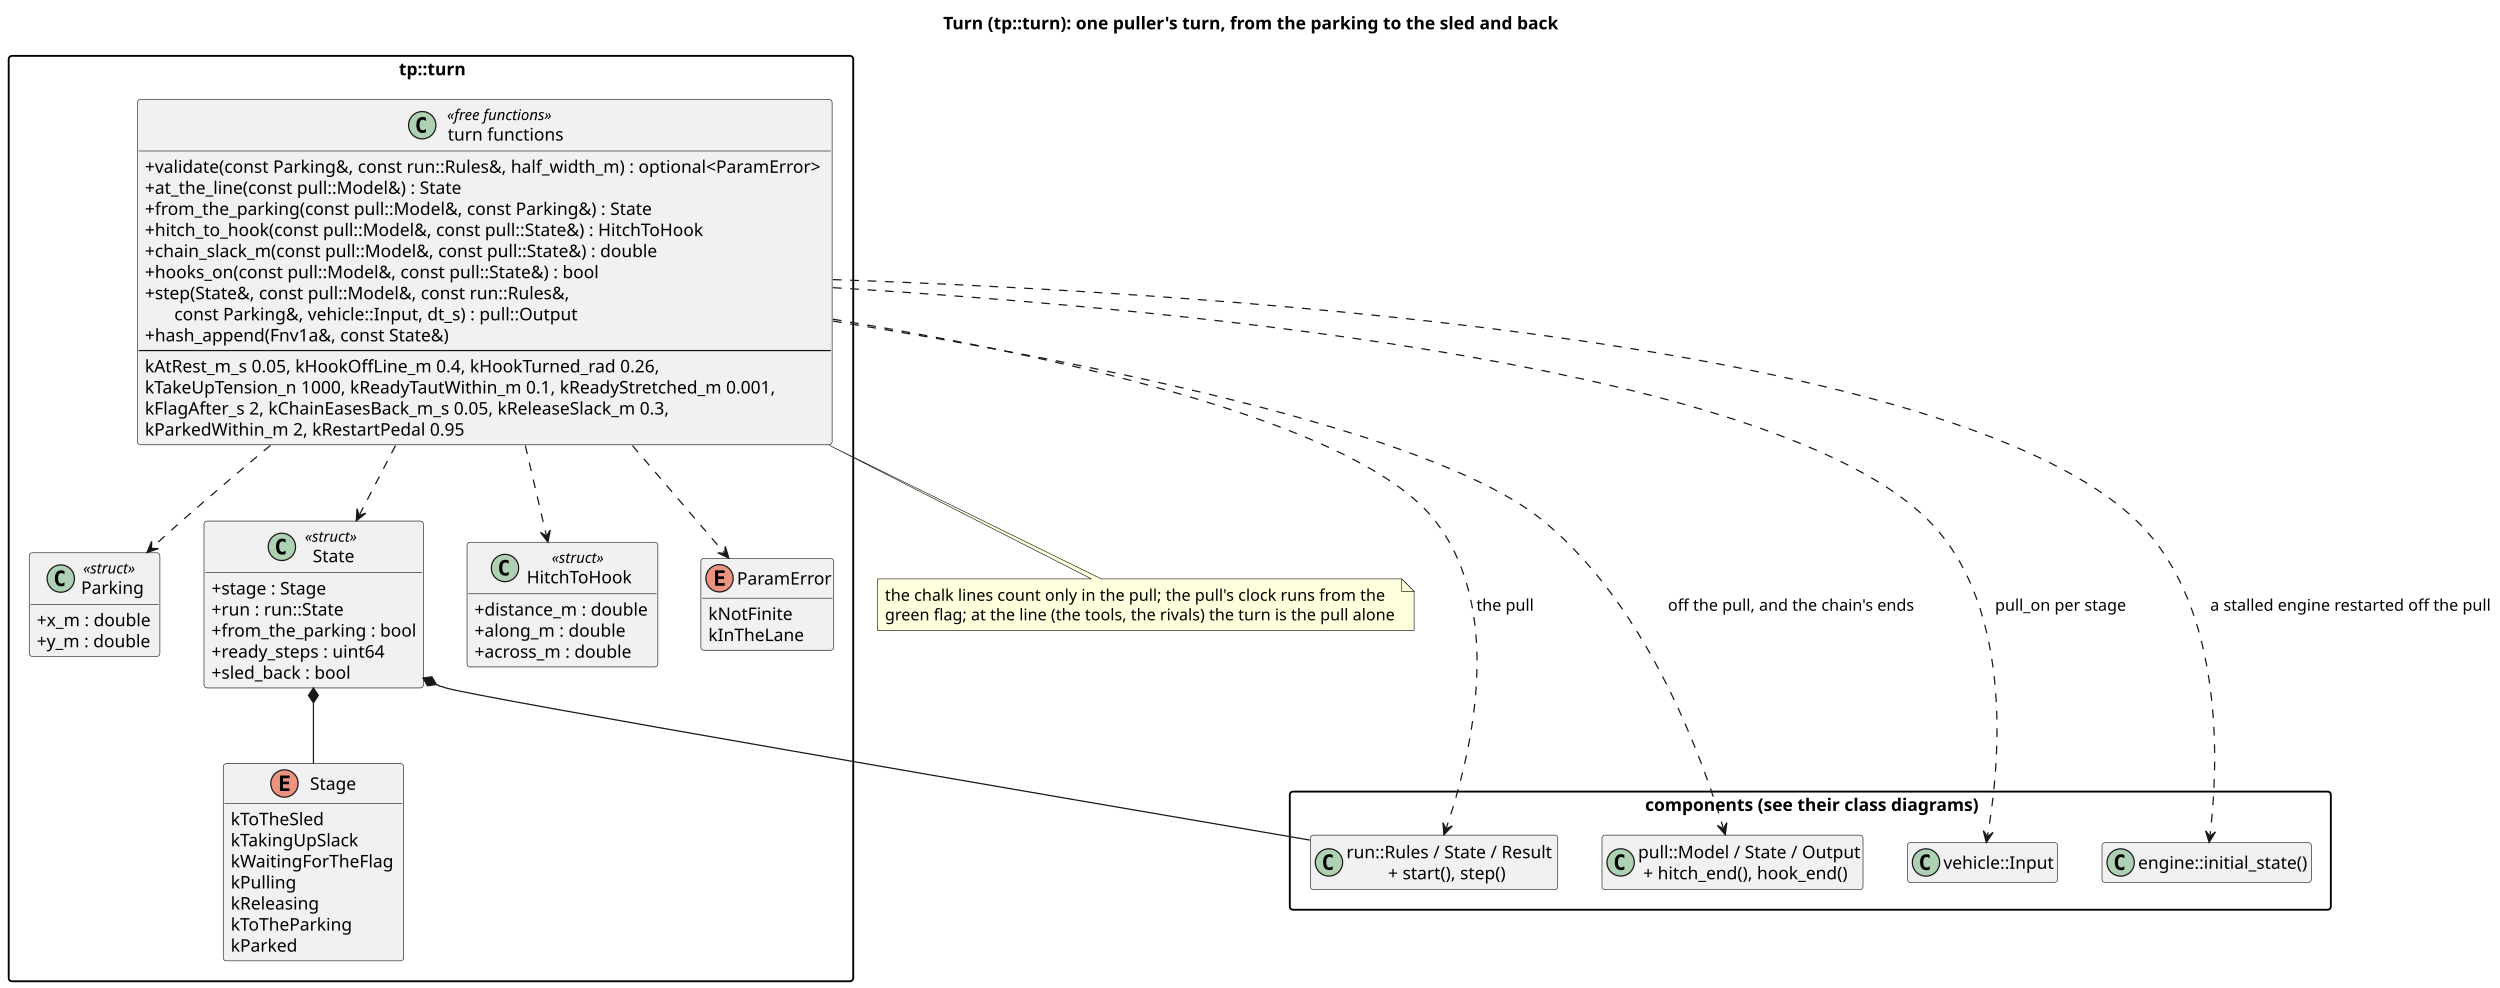
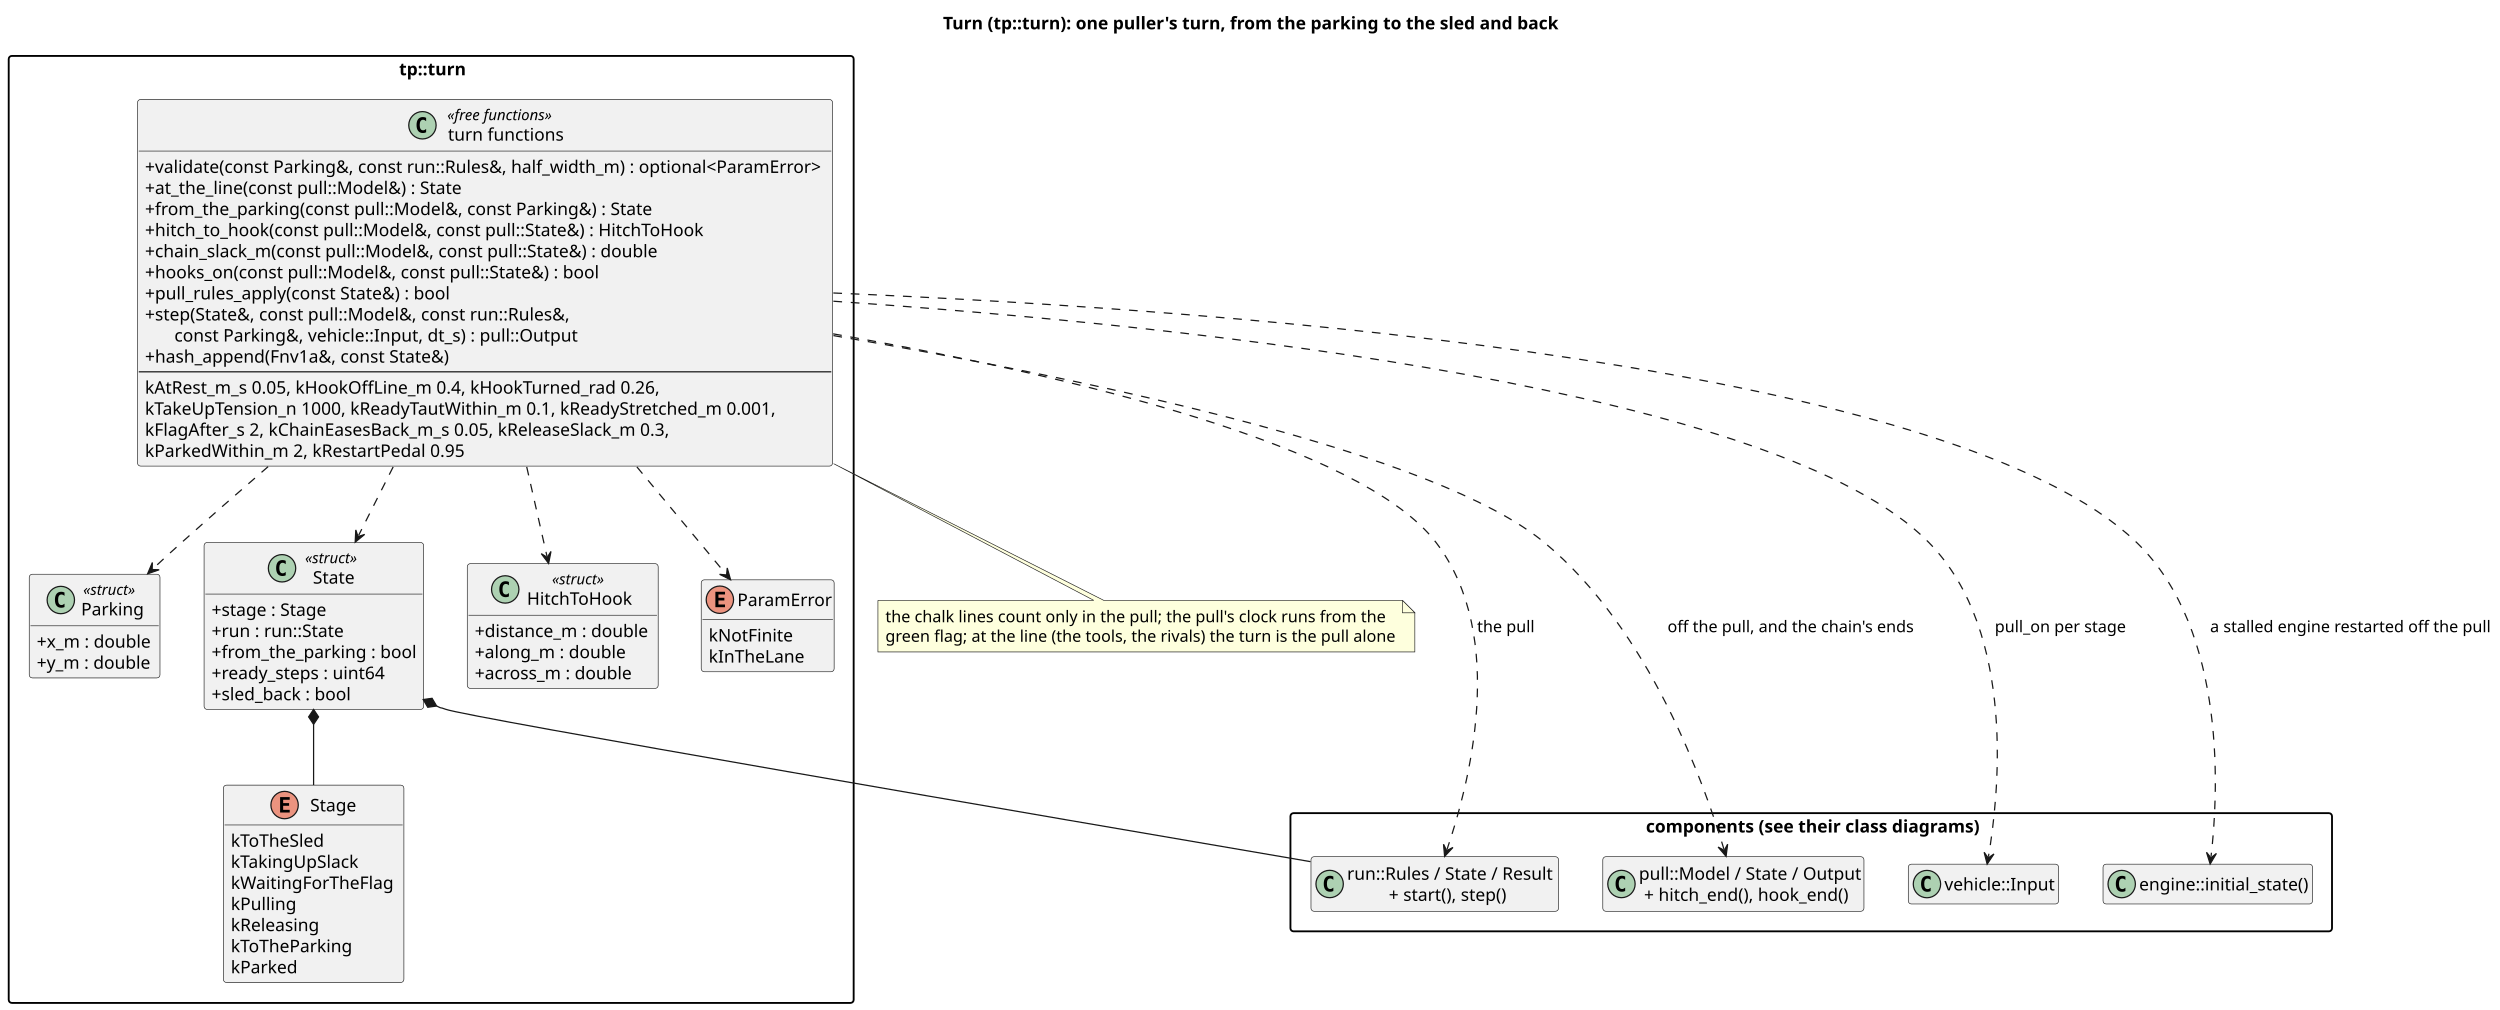
- <svg xmlns="http://www.w3.org/2000/svg" contentStyleType="text/css" height="794px" preserveAspectRatio="none" style="width:2010px;height:794px;background:#FFFFFF;" version="1.1" viewBox="0 0 2010 794" width="2010px" zoomAndPan="magnify">
+ <svg xmlns="http://www.w3.org/2000/svg" contentStyleType="text/css" height="811px" preserveAspectRatio="none" style="width:2009px;height:811px;background:#FFFFFF;" version="1.1" viewBox="0 0 2009 811" width="2009px" zoomAndPan="magnify">
  <defs />
  <g>
-     <text fill="#000000" font-family="sans-serif" font-size="14" font-weight="bold" lengthAdjust="spacing" textLength="480.013" x="758.285" y="23.562">Turn (tp::turn): one puller's turn, from the parking to the sled and back</text>
+     <text fill="#000000" font-family="sans-serif" font-size="14" font-weight="bold" lengthAdjust="spacing" textLength="480.013" x="757.785" y="23.562">Turn (tp::turn): one puller's turn, from the parking to the sled and back</text>
    <g id="cluster_components (see their class diagrams)">
-       <rect fill="none" height="95" rx="2.5" ry="2.5" style="stroke:#000000;stroke-width:1.5;" width="837" x="1037" y="636.439" />
-       <text fill="#000000" font-family="sans-serif" font-size="14" font-weight="bold" lengthAdjust="spacing" textLength="265.644" x="1322.678" y="652.002">components (see their class diagrams)</text>
+       <rect fill="none" height="95" rx="2.5" ry="2.5" style="stroke:#000000;stroke-width:1.5;" width="837" x="1037" y="653.439" />
+       <text fill="#000000" font-family="sans-serif" font-size="14" font-weight="bold" lengthAdjust="spacing" textLength="265.644" x="1322.678" y="669.002">components (see their class diagrams)</text>
    </g>
    <g id="cluster_tp::turn">
-       <rect fill="none" height="744" rx="2.5" ry="2.5" style="stroke:#000000;stroke-width:1.5;" width="679" x="7" y="44.94" />
+       <rect fill="none" height="761" rx="2.5" ry="2.5" style="stroke:#000000;stroke-width:1.5;" width="679" x="7" y="44.94" />
      <text fill="#000000" font-family="sans-serif" font-size="14" font-weight="bold" lengthAdjust="spacing" textLength="51.563" x="320.718" y="60.502">tp::turn</text>
    </g>
    <g id="elem_Run">
-       <rect codeLine="7" fill="#F1F1F1" height="43.879" id="Run" rx="2.5" ry="2.5" style="stroke:#181818;stroke-width:0.5;" width="198.934" x="1053.5" y="671.439" />
-       <ellipse cx="1068.5" cy="693.379" fill="#ADD1B2" rx="11" ry="11" style="stroke:#181818;stroke-width:1.0;" />
-       <path d="M1071.469,699.019 Q1070.891,699.316 1070.25,699.457 Q1069.609,699.613 1068.906,699.613 Q1066.406,699.613 1065.078,697.973 Q1063.766,696.316 1063.766,693.191 Q1063.766,690.066 1065.078,688.41 Q1066.406,686.754 1068.906,686.754 Q1069.609,686.754 1070.25,686.91 Q1070.906,687.066 1071.469,687.363 L1071.469,690.082 Q1070.844,689.504 1070.25,689.238 Q1069.656,688.957 1069.031,688.957 Q1067.688,688.957 1067,690.035 Q1066.312,691.098 1066.312,693.191 Q1066.312,695.285 1067,696.363 Q1067.688,697.426 1069.031,697.426 Q1069.656,697.426 1070.25,697.16 Q1070.844,696.879 1071.469,696.301 L1071.469,699.019 Z " fill="#000000" />
-       <text fill="#000000" font-family="sans-serif" font-size="14" lengthAdjust="spacing" textLength="166.934" x="1082.5" y="690.002">run::Rules / State / Result</text>
-       <text fill="#000000" font-family="sans-serif" font-size="14" lengthAdjust="spacing" textLength="99.982" x="1115.976" y="706.941">+ start(), step()</text>
+       <rect codeLine="7" fill="#F1F1F1" height="43.879" id="Run" rx="2.5" ry="2.5" style="stroke:#181818;stroke-width:0.5;" width="198.934" x="1053.5" y="688.439" />
+       <ellipse cx="1068.5" cy="710.379" fill="#ADD1B2" rx="11" ry="11" style="stroke:#181818;stroke-width:1.0;" />
+       <path d="M1071.469,716.019 Q1070.891,716.316 1070.25,716.457 Q1069.609,716.613 1068.906,716.613 Q1066.406,716.613 1065.078,714.973 Q1063.766,713.316 1063.766,710.191 Q1063.766,707.066 1065.078,705.41 Q1066.406,703.754 1068.906,703.754 Q1069.609,703.754 1070.25,703.91 Q1070.906,704.066 1071.469,704.363 L1071.469,707.082 Q1070.844,706.504 1070.25,706.238 Q1069.656,705.957 1069.031,705.957 Q1067.688,705.957 1067,707.035 Q1066.312,708.098 1066.312,710.191 Q1066.312,712.285 1067,713.363 Q1067.688,714.426 1069.031,714.426 Q1069.656,714.426 1070.25,714.16 Q1070.844,713.879 1071.469,713.301 L1071.469,716.019 Z " fill="#000000" />
+       <text fill="#000000" font-family="sans-serif" font-size="14" lengthAdjust="spacing" textLength="166.934" x="1082.5" y="707.002">run::Rules / State / Result</text>
+       <text fill="#000000" font-family="sans-serif" font-size="14" lengthAdjust="spacing" textLength="99.982" x="1115.976" y="723.941">+ start(), step()</text>
    </g>
    <g id="elem_Pull">
-       <rect codeLine="8" fill="#F1F1F1" height="43.879" id="Pull" rx="2.5" ry="2.5" style="stroke:#181818;stroke-width:0.5;" width="209.864" x="1288" y="671.439" />
-       <ellipse cx="1303" cy="693.379" fill="#ADD1B2" rx="11" ry="11" style="stroke:#181818;stroke-width:1.0;" />
-       <path d="M1305.969,699.019 Q1305.391,699.316 1304.75,699.457 Q1304.109,699.613 1303.406,699.613 Q1300.906,699.613 1299.578,697.973 Q1298.266,696.316 1298.266,693.191 Q1298.266,690.066 1299.578,688.41 Q1300.906,686.754 1303.406,686.754 Q1304.109,686.754 1304.75,686.91 Q1305.406,687.066 1305.969,687.363 L1305.969,690.082 Q1305.344,689.504 1304.75,689.238 Q1304.156,688.957 1303.531,688.957 Q1302.188,688.957 1301.5,690.035 Q1300.812,691.098 1300.812,693.191 Q1300.812,695.285 1301.5,696.363 Q1302.188,697.426 1303.531,697.426 Q1304.156,697.426 1304.75,697.16 Q1305.344,696.879 1305.969,696.301 L1305.969,699.019 Z " fill="#000000" />
-       <text fill="#000000" font-family="sans-serif" font-size="14" lengthAdjust="spacing" textLength="177.864" x="1317" y="690.002">pull::Model / State / Output</text>
-       <text fill="#000000" font-family="sans-serif" font-size="14" lengthAdjust="spacing" textLength="169.654" x="1321.105" y="706.941">+ hitch_end(), hook_end()</text>
+       <rect codeLine="8" fill="#F1F1F1" height="43.879" id="Pull" rx="2.5" ry="2.5" style="stroke:#181818;stroke-width:0.5;" width="209.864" x="1288" y="688.439" />
+       <ellipse cx="1303" cy="710.379" fill="#ADD1B2" rx="11" ry="11" style="stroke:#181818;stroke-width:1.0;" />
+       <path d="M1305.969,716.019 Q1305.391,716.316 1304.75,716.457 Q1304.109,716.613 1303.406,716.613 Q1300.906,716.613 1299.578,714.973 Q1298.266,713.316 1298.266,710.191 Q1298.266,707.066 1299.578,705.41 Q1300.906,703.754 1303.406,703.754 Q1304.109,703.754 1304.75,703.91 Q1305.406,704.066 1305.969,704.363 L1305.969,707.082 Q1305.344,706.504 1304.75,706.238 Q1304.156,705.957 1303.531,705.957 Q1302.188,705.957 1301.5,707.035 Q1300.812,708.098 1300.812,710.191 Q1300.812,712.285 1301.5,713.363 Q1302.188,714.426 1303.531,714.426 Q1304.156,714.426 1304.75,714.16 Q1305.344,713.879 1305.969,713.301 L1305.969,716.019 Z " fill="#000000" />
+       <text fill="#000000" font-family="sans-serif" font-size="14" lengthAdjust="spacing" textLength="177.864" x="1317" y="707.002">pull::Model / State / Output</text>
+       <text fill="#000000" font-family="sans-serif" font-size="14" lengthAdjust="spacing" textLength="169.654" x="1321.105" y="723.941">+ hitch_end(), hook_end()</text>
    </g>
    <g id="elem_Input">
-       <rect codeLine="9" fill="#F1F1F1" height="32" id="Input" rx="2.5" ry="2.5" style="stroke:#181818;stroke-width:0.5;" width="120.778" x="1533.5" y="677.439" />
-       <ellipse cx="1548.5" cy="693.439" fill="#ADD1B2" rx="11" ry="11" style="stroke:#181818;stroke-width:1.0;" />
-       <path d="M1551.469,699.08 Q1550.891,699.377 1550.25,699.518 Q1549.609,699.674 1548.906,699.674 Q1546.406,699.674 1545.078,698.033 Q1543.766,696.377 1543.766,693.252 Q1543.766,690.127 1545.078,688.471 Q1546.406,686.814 1548.906,686.814 Q1549.609,686.814 1550.25,686.971 Q1550.906,687.127 1551.469,687.424 L1551.469,690.143 Q1550.844,689.564 1550.25,689.299 Q1549.656,689.018 1549.031,689.018 Q1547.688,689.018 1547,690.096 Q1546.312,691.158 1546.312,693.252 Q1546.312,695.346 1547,696.424 Q1547.688,697.486 1549.031,697.486 Q1549.656,697.486 1550.25,697.221 Q1550.844,696.939 1551.469,696.361 L1551.469,699.08 Z " fill="#000000" />
-       <text fill="#000000" font-family="sans-serif" font-size="14" lengthAdjust="spacing" textLength="88.778" x="1562.5" y="698.532">vehicle::Input</text>
+       <rect codeLine="9" fill="#F1F1F1" height="32" id="Input" rx="2.5" ry="2.5" style="stroke:#181818;stroke-width:0.5;" width="120.778" x="1533.5" y="694.439" />
+       <ellipse cx="1548.5" cy="710.439" fill="#ADD1B2" rx="11" ry="11" style="stroke:#181818;stroke-width:1.0;" />
+       <path d="M1551.469,716.08 Q1550.891,716.377 1550.25,716.518 Q1549.609,716.674 1548.906,716.674 Q1546.406,716.674 1545.078,715.033 Q1543.766,713.377 1543.766,710.252 Q1543.766,707.127 1545.078,705.471 Q1546.406,703.814 1548.906,703.814 Q1549.609,703.814 1550.25,703.971 Q1550.906,704.127 1551.469,704.424 L1551.469,707.143 Q1550.844,706.564 1550.25,706.299 Q1549.656,706.018 1549.031,706.018 Q1547.688,706.018 1547,707.096 Q1546.312,708.158 1546.312,710.252 Q1546.312,712.346 1547,713.424 Q1547.688,714.486 1549.031,714.486 Q1549.656,714.486 1550.25,714.221 Q1550.844,713.939 1551.469,713.361 L1551.469,716.08 Z " fill="#000000" />
+       <text fill="#000000" font-family="sans-serif" font-size="14" lengthAdjust="spacing" textLength="88.778" x="1562.5" y="715.532">vehicle::Input</text>
    </g>
    <g id="elem_Engine">
-       <rect codeLine="10" fill="#F1F1F1" height="32" id="Engine" rx="2.5" ry="2.5" style="stroke:#181818;stroke-width:0.5;" width="168.356" x="1690" y="677.439" />
-       <ellipse cx="1705" cy="693.439" fill="#ADD1B2" rx="11" ry="11" style="stroke:#181818;stroke-width:1.0;" />
-       <path d="M1707.969,699.08 Q1707.391,699.377 1706.75,699.518 Q1706.109,699.674 1705.406,699.674 Q1702.906,699.674 1701.578,698.033 Q1700.266,696.377 1700.266,693.252 Q1700.266,690.127 1701.578,688.471 Q1702.906,686.814 1705.406,686.814 Q1706.109,686.814 1706.75,686.971 Q1707.406,687.127 1707.969,687.424 L1707.969,690.143 Q1707.344,689.564 1706.75,689.299 Q1706.156,689.018 1705.531,689.018 Q1704.188,689.018 1703.5,690.096 Q1702.812,691.158 1702.812,693.252 Q1702.812,695.346 1703.5,696.424 Q1704.188,697.486 1705.531,697.486 Q1706.156,697.486 1706.75,697.221 Q1707.344,696.939 1707.969,696.361 L1707.969,699.08 Z " fill="#000000" />
-       <text fill="#000000" font-family="sans-serif" font-size="14" lengthAdjust="spacing" textLength="136.356" x="1719" y="698.532">engine::initial_state()</text>
+       <rect codeLine="10" fill="#F1F1F1" height="32" id="Engine" rx="2.5" ry="2.5" style="stroke:#181818;stroke-width:0.5;" width="168.356" x="1690" y="694.439" />
+       <ellipse cx="1705" cy="710.439" fill="#ADD1B2" rx="11" ry="11" style="stroke:#181818;stroke-width:1.0;" />
+       <path d="M1707.969,716.08 Q1707.391,716.377 1706.75,716.518 Q1706.109,716.674 1705.406,716.674 Q1702.906,716.674 1701.578,715.033 Q1700.266,713.377 1700.266,710.252 Q1700.266,707.127 1701.578,705.471 Q1702.906,703.814 1705.406,703.814 Q1706.109,703.814 1706.75,703.971 Q1707.406,704.127 1707.969,704.424 L1707.969,707.143 Q1707.344,706.564 1706.75,706.299 Q1706.156,706.018 1705.531,706.018 Q1704.188,706.018 1703.5,707.096 Q1702.812,708.158 1702.812,710.252 Q1702.812,712.346 1703.5,713.424 Q1704.188,714.486 1705.531,714.486 Q1706.156,714.486 1706.75,714.221 Q1707.344,713.939 1707.969,713.361 L1707.969,716.08 Z " fill="#000000" />
+       <text fill="#000000" font-family="sans-serif" font-size="14" lengthAdjust="spacing" textLength="136.356" x="1719" y="715.532">engine::initial_state()</text>
    </g>
    <g id="elem_Stage">
-       <rect codeLine="14" fill="#F1F1F1" height="158.576" id="Stage" rx="2.5" ry="2.5" style="stroke:#181818;stroke-width:0.5;" width="145.068" x="179.5" y="613.939" />
-       <ellipse cx="228.698" cy="629.939" fill="#EB937F" rx="11" ry="11" style="stroke:#181818;stroke-width:1.0;" />
-       <path d="M232.808,635.939 L225.089,635.939 L225.089,623.549 L232.808,623.549 L232.808,625.705 L227.542,625.705 L227.542,628.377 L232.308,628.377 L232.308,630.533 L227.542,630.533 L227.542,633.783 L232.808,633.783 L232.808,635.939 Z " fill="#000000" />
-       <text fill="#000000" font-family="sans-serif" font-size="14" lengthAdjust="spacing" textLength="38.172" x="249.198" y="635.032">Stage</text>
-       <line style="stroke:#181818;stroke-width:0.5;" x1="180.5" x2="323.568" y1="645.939" y2="645.939" />
-       <text fill="#000000" font-family="sans-serif" font-size="14" lengthAdjust="spacing" textLength="79.7" x="185.5" y="663.502">kToTheSled</text>
-       <text fill="#000000" font-family="sans-serif" font-size="14" lengthAdjust="spacing" textLength="107.42" x="185.5" y="680.441">kTakingUpSlack</text>
-       <text fill="#000000" font-family="sans-serif" font-size="14" lengthAdjust="spacing" textLength="133.068" x="185.5" y="697.381">kWaitingForTheFlag</text>
-       <text fill="#000000" font-family="sans-serif" font-size="14" lengthAdjust="spacing" textLength="51.933" x="185.5" y="714.32">kPulling</text>
-       <text fill="#000000" font-family="sans-serif" font-size="14" lengthAdjust="spacing" textLength="71.907" x="185.5" y="731.26">kReleasing</text>
-       <text fill="#000000" font-family="sans-serif" font-size="14" lengthAdjust="spacing" textLength="100.598" x="185.5" y="748.199">kToTheParking</text>
-       <text fill="#000000" font-family="sans-serif" font-size="14" lengthAdjust="spacing" textLength="54.175" x="185.5" y="765.139">kParked</text>
+       <rect codeLine="14" fill="#F1F1F1" height="158.576" id="Stage" rx="2.5" ry="2.5" style="stroke:#181818;stroke-width:0.5;" width="145.068" x="179.5" y="630.939" />
+       <ellipse cx="228.698" cy="646.939" fill="#EB937F" rx="11" ry="11" style="stroke:#181818;stroke-width:1.0;" />
+       <path d="M232.808,652.939 L225.089,652.939 L225.089,640.549 L232.808,640.549 L232.808,642.705 L227.542,642.705 L227.542,645.377 L232.308,645.377 L232.308,647.533 L227.542,647.533 L227.542,650.783 L232.808,650.783 L232.808,652.939 Z " fill="#000000" />
+       <text fill="#000000" font-family="sans-serif" font-size="14" lengthAdjust="spacing" textLength="38.172" x="249.198" y="652.032">Stage</text>
+       <line style="stroke:#181818;stroke-width:0.5;" x1="180.5" x2="323.568" y1="662.939" y2="662.939" />
+       <text fill="#000000" font-family="sans-serif" font-size="14" lengthAdjust="spacing" textLength="79.7" x="185.5" y="680.502">kToTheSled</text>
+       <text fill="#000000" font-family="sans-serif" font-size="14" lengthAdjust="spacing" textLength="107.42" x="185.5" y="697.441">kTakingUpSlack</text>
+       <text fill="#000000" font-family="sans-serif" font-size="14" lengthAdjust="spacing" textLength="133.068" x="185.5" y="714.381">kWaitingForTheFlag</text>
+       <text fill="#000000" font-family="sans-serif" font-size="14" lengthAdjust="spacing" textLength="51.933" x="185.5" y="731.32">kPulling</text>
+       <text fill="#000000" font-family="sans-serif" font-size="14" lengthAdjust="spacing" textLength="71.907" x="185.5" y="748.26">kReleasing</text>
+       <text fill="#000000" font-family="sans-serif" font-size="14" lengthAdjust="spacing" textLength="100.598" x="185.5" y="765.199">kToTheParking</text>
+       <text fill="#000000" font-family="sans-serif" font-size="14" lengthAdjust="spacing" textLength="54.175" x="185.5" y="782.139">kParked</text>
    </g>
    <g id="elem_Parking">
-       <rect codeLine="23" fill="#F1F1F1" height="83.338" id="Parking" rx="2.5" ry="2.5" style="stroke:#181818;stroke-width:0.5;" width="105.058" x="23.5" y="444.44" />
-       <ellipse cx="48.874" cy="465.169" fill="#ADD1B2" rx="11" ry="11" style="stroke:#181818;stroke-width:1.0;" />
-       <path d="M51.843,470.81 Q51.264,471.106 50.624,471.247 Q49.983,471.403 49.28,471.403 Q46.78,471.403 45.452,469.763 Q44.139,468.106 44.139,464.981 Q44.139,461.856 45.452,460.2 Q46.78,458.544 49.28,458.544 Q49.983,458.544 50.624,458.7 Q51.28,458.856 51.843,459.153 L51.843,461.872 Q51.218,461.294 50.624,461.028 Q50.03,460.747 49.405,460.747 Q48.061,460.747 47.374,461.825 Q46.686,462.888 46.686,464.981 Q46.686,467.075 47.374,468.153 Q48.061,469.216 49.405,469.216 Q50.03,469.216 50.624,468.95 Q51.218,468.669 51.843,468.091 L51.843,470.81 Z " fill="#000000" />
-       <text fill="#000000" font-family="sans-serif" font-size="12" font-style="italic" lengthAdjust="spacing" textLength="46.676" x="66.844" y="461.065">«struct»</text>
-       <text fill="#000000" font-family="sans-serif" font-size="14" lengthAdjust="spacing" textLength="50.005" x="65.179" y="477.522">Parking</text>
-       <line style="stroke:#181818;stroke-width:0.5;" x1="24.5" x2="127.558" y1="485.898" y2="485.898" />
-       <text fill="#000000" font-family="sans-serif" font-size="14" lengthAdjust="spacing" textLength="92.832" x="29.5" y="503.461">+x_m : double</text>
-       <text fill="#000000" font-family="sans-serif" font-size="14" lengthAdjust="spacing" textLength="93.058" x="29.5" y="520.4">+y_m : double</text>
+       <rect codeLine="23" fill="#F1F1F1" height="83.338" id="Parking" rx="2.5" ry="2.5" style="stroke:#181818;stroke-width:0.5;" width="105.058" x="23.5" y="461.44" />
+       <ellipse cx="48.874" cy="482.169" fill="#ADD1B2" rx="11" ry="11" style="stroke:#181818;stroke-width:1.0;" />
+       <path d="M51.843,487.81 Q51.264,488.106 50.624,488.247 Q49.983,488.403 49.28,488.403 Q46.78,488.403 45.452,486.763 Q44.139,485.106 44.139,481.981 Q44.139,478.856 45.452,477.2 Q46.78,475.544 49.28,475.544 Q49.983,475.544 50.624,475.7 Q51.28,475.856 51.843,476.153 L51.843,478.872 Q51.218,478.294 50.624,478.028 Q50.03,477.747 49.405,477.747 Q48.061,477.747 47.374,478.825 Q46.686,479.888 46.686,481.981 Q46.686,484.075 47.374,485.153 Q48.061,486.216 49.405,486.216 Q50.03,486.216 50.624,485.95 Q51.218,485.669 51.843,485.091 L51.843,487.81 Z " fill="#000000" />
+       <text fill="#000000" font-family="sans-serif" font-size="12" font-style="italic" lengthAdjust="spacing" textLength="46.676" x="66.844" y="478.065">«struct»</text>
+       <text fill="#000000" font-family="sans-serif" font-size="14" lengthAdjust="spacing" textLength="50.005" x="65.179" y="494.522">Parking</text>
+       <line style="stroke:#181818;stroke-width:0.5;" x1="24.5" x2="127.558" y1="502.898" y2="502.898" />
+       <text fill="#000000" font-family="sans-serif" font-size="14" lengthAdjust="spacing" textLength="92.832" x="29.5" y="520.461">+x_m : double</text>
+       <text fill="#000000" font-family="sans-serif" font-size="14" lengthAdjust="spacing" textLength="93.058" x="29.5" y="537.4">+y_m : double</text>
    </g>
    <g id="elem_State">
-       <rect codeLine="27" fill="#F1F1F1" height="134.156" id="State" rx="2.5" ry="2.5" style="stroke:#181818;stroke-width:0.5;" width="176.459" x="164" y="418.94" />
-       <ellipse cx="226.642" cy="439.669" fill="#ADD1B2" rx="11" ry="11" style="stroke:#181818;stroke-width:1.0;" />
-       <path d="M229.61,445.31 Q229.032,445.606 228.392,445.747 Q227.751,445.903 227.048,445.903 Q224.548,445.903 223.22,444.263 Q221.907,442.606 221.907,439.481 Q221.907,436.356 223.22,434.7 Q224.548,433.044 227.048,433.044 Q227.751,433.044 228.392,433.2 Q229.048,433.356 229.61,433.653 L229.61,436.372 Q228.985,435.794 228.392,435.528 Q227.798,435.247 227.173,435.247 Q225.829,435.247 225.142,436.325 Q224.454,437.388 224.454,439.481 Q224.454,441.575 225.142,442.653 Q225.829,443.716 227.173,443.716 Q227.798,443.716 228.392,443.45 Q228.985,443.169 229.61,442.591 L229.61,445.31 Z " fill="#000000" />
-       <text fill="#000000" font-family="sans-serif" font-size="12" font-style="italic" lengthAdjust="spacing" textLength="46.676" x="245.142" y="435.565">«struct»</text>
-       <text fill="#000000" font-family="sans-serif" font-size="14" lengthAdjust="spacing" textLength="34.166" x="251.397" y="452.022">State</text>
-       <line style="stroke:#181818;stroke-width:0.5;" x1="165" x2="339.459" y1="460.398" y2="460.398" />
-       <text fill="#000000" font-family="sans-serif" font-size="14" lengthAdjust="spacing" textLength="95.922" x="170" y="477.961">+stage : Stage</text>
-       <text fill="#000000" font-family="sans-serif" font-size="14" lengthAdjust="spacing" textLength="107.044" x="170" y="494.9">+run : run::State</text>
-       <text fill="#000000" font-family="sans-serif" font-size="14" lengthAdjust="spacing" textLength="164.459" x="170" y="511.84">+from_the_parking : bool</text>
-       <text fill="#000000" font-family="sans-serif" font-size="14" lengthAdjust="spacing" textLength="143.63" x="170" y="528.779">+ready_steps : uint64</text>
-       <text fill="#000000" font-family="sans-serif" font-size="14" lengthAdjust="spacing" textLength="115.938" x="170" y="545.719">+sled_back : bool</text>
+       <rect codeLine="27" fill="#F1F1F1" height="134.156" id="State" rx="2.5" ry="2.5" style="stroke:#181818;stroke-width:0.5;" width="176.459" x="164" y="435.94" />
+       <ellipse cx="226.642" cy="456.669" fill="#ADD1B2" rx="11" ry="11" style="stroke:#181818;stroke-width:1.0;" />
+       <path d="M229.61,462.31 Q229.032,462.606 228.392,462.747 Q227.751,462.903 227.048,462.903 Q224.548,462.903 223.22,461.263 Q221.907,459.606 221.907,456.481 Q221.907,453.356 223.22,451.7 Q224.548,450.044 227.048,450.044 Q227.751,450.044 228.392,450.2 Q229.048,450.356 229.61,450.653 L229.61,453.372 Q228.985,452.794 228.392,452.528 Q227.798,452.247 227.173,452.247 Q225.829,452.247 225.142,453.325 Q224.454,454.388 224.454,456.481 Q224.454,458.575 225.142,459.653 Q225.829,460.716 227.173,460.716 Q227.798,460.716 228.392,460.45 Q228.985,460.169 229.61,459.591 L229.61,462.31 Z " fill="#000000" />
+       <text fill="#000000" font-family="sans-serif" font-size="12" font-style="italic" lengthAdjust="spacing" textLength="46.676" x="245.142" y="452.565">«struct»</text>
+       <text fill="#000000" font-family="sans-serif" font-size="14" lengthAdjust="spacing" textLength="34.166" x="251.397" y="469.022">State</text>
+       <line style="stroke:#181818;stroke-width:0.5;" x1="165" x2="339.459" y1="477.398" y2="477.398" />
+       <text fill="#000000" font-family="sans-serif" font-size="14" lengthAdjust="spacing" textLength="95.922" x="170" y="494.961">+stage : Stage</text>
+       <text fill="#000000" font-family="sans-serif" font-size="14" lengthAdjust="spacing" textLength="107.044" x="170" y="511.9">+run : run::State</text>
+       <text fill="#000000" font-family="sans-serif" font-size="14" lengthAdjust="spacing" textLength="164.459" x="170" y="528.84">+from_the_parking : bool</text>
+       <text fill="#000000" font-family="sans-serif" font-size="14" lengthAdjust="spacing" textLength="143.63" x="170" y="545.779">+ready_steps : uint64</text>
+       <text fill="#000000" font-family="sans-serif" font-size="14" lengthAdjust="spacing" textLength="115.938" x="170" y="562.719">+sled_back : bool</text>
    </g>
    <g id="elem_HitchToHook">
-       <rect codeLine="34" fill="#F1F1F1" height="100.277" id="HitchToHook" rx="2.5" ry="2.5" style="stroke:#181818;stroke-width:0.5;" width="153.415" x="375.5" y="435.94" />
-       <ellipse cx="406.005" cy="456.669" fill="#ADD1B2" rx="11" ry="11" style="stroke:#181818;stroke-width:1.0;" />
-       <path d="M408.974,462.31 Q408.395,462.606 407.755,462.747 Q407.114,462.903 406.411,462.903 Q403.911,462.903 402.583,461.263 Q401.27,459.606 401.27,456.481 Q401.27,453.356 402.583,451.7 Q403.911,450.044 406.411,450.044 Q407.114,450.044 407.755,450.2 Q408.411,450.356 408.974,450.653 L408.974,453.372 Q408.349,452.794 407.755,452.528 Q407.161,452.247 406.536,452.247 Q405.192,452.247 404.505,453.325 Q403.817,454.388 403.817,456.481 Q403.817,458.575 404.505,459.653 Q405.192,460.716 406.536,460.716 Q407.161,460.716 407.755,460.45 Q408.349,460.169 408.974,459.591 L408.974,462.31 Z " fill="#000000" />
-       <text fill="#000000" font-family="sans-serif" font-size="12" font-style="italic" lengthAdjust="spacing" textLength="46.676" x="443.592" y="452.565">«struct»</text>
-       <text fill="#000000" font-family="sans-serif" font-size="14" lengthAdjust="spacing" textLength="86.96" x="423.45" y="469.022">HitchToHook</text>
-       <line style="stroke:#181818;stroke-width:0.5;" x1="376.5" x2="527.915" y1="477.398" y2="477.398" />
-       <text fill="#000000" font-family="sans-serif" font-size="14" lengthAdjust="spacing" textLength="141.415" x="381.5" y="494.961">+distance_m : double</text>
-       <text fill="#000000" font-family="sans-serif" font-size="14" lengthAdjust="spacing" textLength="121.693" x="381.5" y="511.9">+along_m : double</text>
-       <text fill="#000000" font-family="sans-serif" font-size="14" lengthAdjust="spacing" textLength="129.493" x="381.5" y="528.84">+across_m : double</text>
+       <rect codeLine="34" fill="#F1F1F1" height="100.277" id="HitchToHook" rx="2.5" ry="2.5" style="stroke:#181818;stroke-width:0.5;" width="153.415" x="375.5" y="452.94" />
+       <ellipse cx="406.005" cy="473.669" fill="#ADD1B2" rx="11" ry="11" style="stroke:#181818;stroke-width:1.0;" />
+       <path d="M408.974,479.31 Q408.395,479.606 407.755,479.747 Q407.114,479.903 406.411,479.903 Q403.911,479.903 402.583,478.263 Q401.27,476.606 401.27,473.481 Q401.27,470.356 402.583,468.7 Q403.911,467.044 406.411,467.044 Q407.114,467.044 407.755,467.2 Q408.411,467.356 408.974,467.653 L408.974,470.372 Q408.349,469.794 407.755,469.528 Q407.161,469.247 406.536,469.247 Q405.192,469.247 404.505,470.325 Q403.817,471.388 403.817,473.481 Q403.817,475.575 404.505,476.653 Q405.192,477.716 406.536,477.716 Q407.161,477.716 407.755,477.45 Q408.349,477.169 408.974,476.591 L408.974,479.31 Z " fill="#000000" />
+       <text fill="#000000" font-family="sans-serif" font-size="12" font-style="italic" lengthAdjust="spacing" textLength="46.676" x="443.592" y="469.565">«struct»</text>
+       <text fill="#000000" font-family="sans-serif" font-size="14" lengthAdjust="spacing" textLength="86.96" x="423.45" y="486.022">HitchToHook</text>
+       <line style="stroke:#181818;stroke-width:0.5;" x1="376.5" x2="527.915" y1="494.398" y2="494.398" />
+       <text fill="#000000" font-family="sans-serif" font-size="14" lengthAdjust="spacing" textLength="141.415" x="381.5" y="511.961">+distance_m : double</text>
+       <text fill="#000000" font-family="sans-serif" font-size="14" lengthAdjust="spacing" textLength="121.693" x="381.5" y="528.9">+along_m : double</text>
+       <text fill="#000000" font-family="sans-serif" font-size="14" lengthAdjust="spacing" textLength="129.493" x="381.5" y="545.84">+across_m : double</text>
    </g>
    <g id="elem_ParamError">
-       <rect codeLine="39" fill="#F1F1F1" height="73.879" id="ParamError" rx="2.5" ry="2.5" style="stroke:#181818;stroke-width:0.5;" width="106.819" x="563.5" y="448.94" />
-       <ellipse cx="578.5" cy="464.94" fill="#EB937F" rx="11" ry="11" style="stroke:#181818;stroke-width:1.0;" />
-       <path d="M582.609,470.94 L574.891,470.94 L574.891,458.549 L582.609,458.549 L582.609,460.705 L577.344,460.705 L577.344,463.377 L582.109,463.377 L582.109,465.533 L577.344,465.533 L577.344,468.783 L582.609,468.783 L582.609,470.94 Z " fill="#000000" />
-       <text fill="#000000" font-family="sans-serif" font-size="14" lengthAdjust="spacing" textLength="74.819" x="592.5" y="470.032">ParamError</text>
-       <line style="stroke:#181818;stroke-width:0.5;" x1="564.5" x2="669.319" y1="480.94" y2="480.94" />
-       <text fill="#000000" font-family="sans-serif" font-size="14" lengthAdjust="spacing" textLength="67.266" x="569.5" y="498.502">kNotFinite</text>
-       <text fill="#000000" font-family="sans-serif" font-size="14" lengthAdjust="spacing" textLength="77.403" x="569.5" y="515.441">kInTheLane</text>
+       <rect codeLine="39" fill="#F1F1F1" height="73.879" id="ParamError" rx="2.5" ry="2.5" style="stroke:#181818;stroke-width:0.5;" width="106.819" x="563.5" y="465.94" />
+       <ellipse cx="578.5" cy="481.94" fill="#EB937F" rx="11" ry="11" style="stroke:#181818;stroke-width:1.0;" />
+       <path d="M582.609,487.94 L574.891,487.94 L574.891,475.549 L582.609,475.549 L582.609,477.705 L577.344,477.705 L577.344,480.377 L582.109,480.377 L582.109,482.533 L577.344,482.533 L577.344,485.783 L582.609,485.783 L582.609,487.94 Z " fill="#000000" />
+       <text fill="#000000" font-family="sans-serif" font-size="14" lengthAdjust="spacing" textLength="74.819" x="592.5" y="487.032">ParamError</text>
+       <line style="stroke:#181818;stroke-width:0.5;" x1="564.5" x2="669.319" y1="497.94" y2="497.94" />
+       <text fill="#000000" font-family="sans-serif" font-size="14" lengthAdjust="spacing" textLength="67.266" x="569.5" y="515.502">kNotFinite</text>
+       <text fill="#000000" font-family="sans-serif" font-size="14" lengthAdjust="spacing" textLength="77.403" x="569.5" y="532.441">kInTheLane</text>
    </g>
    <g id="elem_TurnFns">
-       <rect codeLine="43" fill="#F1F1F1" height="277.672" id="TurnFns" rx="2.5" ry="2.5" style="stroke:#181818;stroke-width:0.5;" width="558.533" x="110.5" y="79.939" />
+       <rect codeLine="43" fill="#F1F1F1" height="294.611" id="TurnFns" rx="2.5" ry="2.5" style="stroke:#181818;stroke-width:0.5;" width="558.533" x="110.5" y="79.939" />
      <ellipse cx="339.47" cy="100.669" fill="#ADD1B2" rx="11" ry="11" style="stroke:#181818;stroke-width:1.0;" />
      <path d="M342.438,106.31 Q341.86,106.606 341.22,106.747 Q340.579,106.903 339.876,106.903 Q337.376,106.903 336.048,105.263 Q334.735,103.606 334.735,100.481 Q334.735,97.356 336.048,95.7 Q337.376,94.044 339.876,94.044 Q340.579,94.044 341.22,94.2 Q341.876,94.356 342.438,94.653 L342.438,97.372 Q341.813,96.794 341.22,96.528 Q340.626,96.247 340.001,96.247 Q338.657,96.247 337.97,97.325 Q337.282,98.388 337.282,100.481 Q337.282,102.575 337.97,103.653 Q338.657,104.716 340.001,104.716 Q340.626,104.716 341.22,104.45 Q341.813,104.169 342.438,103.591 L342.438,106.31 Z " fill="#000000" />
      <text fill="#000000" font-family="sans-serif" font-size="12" font-style="italic" lengthAdjust="spacing" textLength="93.188" x="359.423" y="96.564">«free functions»</text>
      <text fill="#000000" font-family="sans-serif" font-size="14" lengthAdjust="spacing" textLength="92.094" x="359.97" y="113.022">turn functions</text>
      <line style="stroke:#181818;stroke-width:0.5;" x1="111.5" x2="668.033" y1="121.398" y2="121.398" />
      <text fill="#000000" font-family="sans-serif" font-size="14" lengthAdjust="spacing" textLength="546.533" x="116.5" y="138.961">+validate(const Parking&amp;, const run::Rules&amp;, half_width_m) : optional&lt;ParamError&gt;</text>
      <text fill="#000000" font-family="sans-serif" font-size="14" lengthAdjust="spacing" textLength="257.448" x="116.5" y="155.9">+at_the_line(const pull::Model&amp;) : State</text>
      <text fill="#000000" font-family="sans-serif" font-size="14" lengthAdjust="spacing" textLength="410.102" x="116.5" y="172.84">+from_the_parking(const pull::Model&amp;, const Parking&amp;) : State</text>
      <text fill="#000000" font-family="sans-serif" font-size="14" lengthAdjust="spacing" textLength="455.239" x="116.5" y="189.779">+hitch_to_hook(const pull::Model&amp;, const pull::State&amp;) : HitchToHook</text>
      <text fill="#000000" font-family="sans-serif" font-size="14" lengthAdjust="spacing" textLength="417.785" x="116.5" y="206.719">+chain_slack_m(const pull::Model&amp;, const pull::State&amp;) : double</text>
      <text fill="#000000" font-family="sans-serif" font-size="14" lengthAdjust="spacing" textLength="369.202" x="116.5" y="223.658">+hooks_on(const pull::Model&amp;, const pull::State&amp;) : bool</text>
-       <text fill="#000000" font-family="sans-serif" font-size="14" lengthAdjust="spacing" textLength="344.388" x="116.5" y="240.598">+step(State&amp;, const pull::Model&amp;, const run::Rules&amp;,</text>
-       <text fill="#000000" font-family="sans-serif" font-size="14" lengthAdjust="spacing" textLength="324.946" x="140.125" y="257.537">const Parking&amp;, vehicle::Input, dt_s) : pull::Output</text>
-       <text fill="#000000" font-family="sans-serif" font-size="14" lengthAdjust="spacing" textLength="246.381" x="116.5" y="274.477">+hash_append(Fnv1a&amp;, const State&amp;)</text>
-       <line style="stroke:#181818;stroke-width:1.0;" x1="111.5" x2="668.033" y1="281.853" y2="281.853" />
-       <text fill="#000000" font-family="sans-serif" font-size="14" lengthAdjust="spacing" textLength="425.735" x="116.5" y="299.416">kAtRest_m_s 0.05, kHookOffLine_m 0.4, kHookTurned_rad 0.26,</text>
-       <text fill="#000000" font-family="sans-serif" font-size="14" lengthAdjust="spacing" textLength="517.412" x="116.5" y="316.356">kTakeUpTension_n 1000, kReadyTautWithin_m 0.1, kReadyStretched_m 0.001,</text>
-       <text fill="#000000" font-family="sans-serif" font-size="14" lengthAdjust="spacing" textLength="438.901" x="116.5" y="333.295">kFlagAfter_s 2, kChainEasesBack_m_s 0.05, kReleaseSlack_m 0.3,</text>
-       <text fill="#000000" font-family="sans-serif" font-size="14" lengthAdjust="spacing" textLength="260.435" x="116.5" y="350.234">kParkedWithin_m 2, kRestartPedal 0.95</text>
+       <text fill="#000000" font-family="sans-serif" font-size="14" lengthAdjust="spacing" textLength="249.047" x="116.5" y="240.598">+pull_rules_apply(const State&amp;) : bool</text>
+       <text fill="#000000" font-family="sans-serif" font-size="14" lengthAdjust="spacing" textLength="344.388" x="116.5" y="257.537">+step(State&amp;, const pull::Model&amp;, const run::Rules&amp;,</text>
+       <text fill="#000000" font-family="sans-serif" font-size="14" lengthAdjust="spacing" textLength="324.946" x="140.125" y="274.477">const Parking&amp;, vehicle::Input, dt_s) : pull::Output</text>
+       <text fill="#000000" font-family="sans-serif" font-size="14" lengthAdjust="spacing" textLength="246.381" x="116.5" y="291.416">+hash_append(Fnv1a&amp;, const State&amp;)</text>
+       <line style="stroke:#181818;stroke-width:1.0;" x1="111.5" x2="668.033" y1="298.793" y2="298.793" />
+       <text fill="#000000" font-family="sans-serif" font-size="14" lengthAdjust="spacing" textLength="425.735" x="116.5" y="316.356">kAtRest_m_s 0.05, kHookOffLine_m 0.4, kHookTurned_rad 0.26,</text>
+       <text fill="#000000" font-family="sans-serif" font-size="14" lengthAdjust="spacing" textLength="517.412" x="116.5" y="333.295">kTakeUpTension_n 1000, kReadyTautWithin_m 0.1, kReadyStretched_m 0.001,</text>
+       <text fill="#000000" font-family="sans-serif" font-size="14" lengthAdjust="spacing" textLength="438.901" x="116.5" y="350.234">kFlagAfter_s 2, kChainEasesBack_m_s 0.05, kReleaseSlack_m 0.3,</text>
+       <text fill="#000000" font-family="sans-serif" font-size="14" lengthAdjust="spacing" textLength="260.435" x="116.5" y="367.174">kParkedWithin_m 2, kRestartPedal 0.95</text>
    </g>
    <g id="elem_GMN24">
-       <path d="M705.5,465.44 L705.5,506.898 A0,0 0 0 0 705.5,506.898 L1136.965,506.898 A0,0 0 0 0 1136.965,506.898 L1136.965,475.44 L1126.965,465.44 L885.52,465.44 L666.78,358.07 L877.52,465.44 L705.5,465.44 A0,0 0 0 0 705.5,465.44 " fill="#FEFFDD" style="stroke:#181818;stroke-width:0.5;" />
-       <path d="M1126.965,465.44 L1126.965,475.44 L1136.965,475.44 L1126.965,465.44 " fill="#FEFFDD" style="stroke:#181818;stroke-width:0.5;" />
-       <text fill="#000000" font-family="sans-serif" font-size="13" lengthAdjust="spacing" textLength="405.837" x="711.5" y="483.033">the chalk lines count only in the pull; the pull's clock runs from the</text>
-       <text fill="#000000" font-family="sans-serif" font-size="13" lengthAdjust="spacing" textLength="410.465" x="711.5" y="498.763">green flag; at the line (the tools, the rivals) the turn is the pull alone</text>
+       <path d="M705.5,482.44 L705.5,523.898 A0,0 0 0 0 705.5,523.898 L1136.965,523.898 A0,0 0 0 0 1136.965,523.898 L1136.965,492.44 L1126.965,482.44 L886.93,482.44 L669.88,372.599 L878.93,482.44 L705.5,482.44 A0,0 0 0 0 705.5,482.44 " fill="#FEFFDD" style="stroke:#181818;stroke-width:0.5;" />
+       <path d="M1126.965,482.44 L1126.965,492.44 L1136.965,492.44 L1126.965,482.44 " fill="#FEFFDD" style="stroke:#181818;stroke-width:0.5;" />
+       <text fill="#000000" font-family="sans-serif" font-size="13" lengthAdjust="spacing" textLength="405.837" x="711.5" y="500.033">the chalk lines count only in the pull; the pull's clock runs from the</text>
+       <text fill="#000000" font-family="sans-serif" font-size="13" lengthAdjust="spacing" textLength="410.465" x="711.5" y="515.763">green flag; at the line (the tools, the rivals) the turn is the pull alone</text>
    </g>
    <g id="link_State_Stage">
-       <path codeLine="58" d="M252,565.09 C252,584.449 252,593.809 252,613.86 " fill="none" id="State-backto-Stage" style="stroke:#181818;stroke-width:1.0;" />
-       <polygon fill="#181818" points="252,553.09,248,559.09,252,565.09,256,559.09,252,553.09" style="stroke:#181818;stroke-width:1.0;" />
+       <path codeLine="59" d="M252,582.09 C252,601.449 252,610.809 252,630.86 " fill="none" id="State-backto-Stage" style="stroke:#181818;stroke-width:1.0;" />
+       <polygon fill="#181818" points="252,570.09,248,576.09,252,582.09,256,576.09,252,570.09" style="stroke:#181818;stroke-width:1.0;" />
    </g>
    <g id="link_TurnFns_State">
-       <path codeLine="59" d="M317.97,358.26 C306.99,379.339 298.881,394.908 289.221,413.458 " fill="none" id="TurnFns-to-State" style="stroke:#181818;stroke-width:1.0;stroke-dasharray:7.0,7.0;" />
-       <polygon fill="#181818" points="286.45,418.779,294.155,412.644,288.759,414.345,287.059,408.95,286.45,418.779" style="stroke:#181818;stroke-width:1.0;" />
+       <path codeLine="60" d="M315.95,375.2 C305.27,396.36 297.464,411.843 288.134,430.323 " fill="none" id="TurnFns-to-State" style="stroke:#181818;stroke-width:1.0;stroke-dasharray:7.0,7.0;" />
+       <polygon fill="#181818" points="285.43,435.68,293.057,429.448,287.683,431.216,285.916,425.843,285.43,435.68" style="stroke:#181818;stroke-width:1.0;" />
    </g>
    <g id="link_TurnFns_Parking">
-       <path codeLine="60" d="M217.4,358.12 C193.19,378.25 168.81,398.93 146,418.94 C136.83,426.979 131.578,431.696 122.498,440.206 " fill="none" id="TurnFns-to-Parking" style="stroke:#181818;stroke-width:1.0;stroke-dasharray:7.0,7.0;" />
-       <polygon fill="#181818" points="118.12,444.31,127.422,441.074,121.768,440.89,121.951,435.236,118.12,444.31" style="stroke:#181818;stroke-width:1.0;" />
+       <path codeLine="61" d="M215.44,375 C191.94,395.289 168.27,416 146,435.94 C137.04,443.959 131.955,448.583 122.995,456.993 " fill="none" id="TurnFns-to-Parking" style="stroke:#181818;stroke-width:1.0;stroke-dasharray:7.0,7.0;" />
+       <polygon fill="#181818" points="118.62,461.099,127.92,457.857,122.266,457.678,122.445,452.024,118.62,461.099" style="stroke:#181818;stroke-width:1.0;" />
    </g>
    <g id="link_TurnFns_HitchToHook">
-       <path codeLine="61" d="M422.36,358.26 C428.88,386.12 433.953,407.797 439.153,430.027 " fill="none" id="TurnFns-to-HitchToHook" style="stroke:#181818;stroke-width:1.0;stroke-dasharray:7.0,7.0;" />
-       <polygon fill="#181818" points="440.52,435.87,442.365,426.195,439.381,431.001,434.575,428.017,440.52,435.87" style="stroke:#181818;stroke-width:1.0;" />
+       <path codeLine="62" d="M423.27,375.2 C429.62,403.2 434.513,424.798 439.533,446.938 " fill="none" id="TurnFns-to-HitchToHook" style="stroke:#181818;stroke-width:1.0;stroke-dasharray:7.0,7.0;" />
+       <polygon fill="#181818" points="440.86,452.789,442.771,443.128,439.754,447.913,434.969,444.897,440.86,452.789" style="stroke:#181818;stroke-width:1.0;" />
    </g>
    <g id="link_TurnFns_ParamError">
-       <path codeLine="62" d="M508.49,358.26 C537.19,391.769 561.568,420.222 582.048,444.142 " fill="none" id="TurnFns-to-ParamError" style="stroke:#181818;stroke-width:1.0;stroke-dasharray:7.0,7.0;" />
-       <polygon fill="#181818" points="585.95,448.7,583.135,439.261,582.698,444.901,577.058,444.464,585.95,448.7" style="stroke:#181818;stroke-width:1.0;" />
+       <path codeLine="63" d="M511.81,375.2 C539.89,409.029 563.458,437.433 583.248,461.273 " fill="none" id="TurnFns-to-ParamError" style="stroke:#181818;stroke-width:1.0;stroke-dasharray:7.0,7.0;" />
+       <polygon fill="#181818" points="587.08,465.889,584.409,456.41,583.886,462.042,578.254,461.519,587.08,465.889" style="stroke:#181818;stroke-width:1.0;" />
    </g>
    <g id="link_State_Run">
-       <path codeLine="64" d="M350.878,550.363 C356.828,553.233 352.03,550.659 358,552.939 C374.24,559.149 843.27,639.6 1053.15,675.429 " fill="none" id="State-backto-Run" style="stroke:#181818;stroke-width:1.0;" />
-       <polygon fill="#181818" points="340.07,545.149,343.736,551.359,350.878,550.363,347.212,544.153,340.07,545.149" style="stroke:#181818;stroke-width:1.0;" />
+       <path codeLine="65" d="M350.878,567.363 C356.828,570.233 352.03,567.659 358,569.939 C374.24,576.149 843.27,656.6 1053.15,692.429 " fill="none" id="State-backto-Run" style="stroke:#181818;stroke-width:1.0;" />
+       <polygon fill="#181818" points="340.07,562.149,343.736,568.359,350.878,567.363,347.212,561.153,340.07,562.149" style="stroke:#181818;stroke-width:1.0;" />
    </g>
    <g id="link_TurnFns_Run">
-       <path codeLine="65" d="M669.62,256.62 C862.3,288.3 1094.02,341.329 1154,418.94 C1212.66,494.829 1180.071,615.566 1162.891,665.526 " fill="none" id="TurnFns-to-Run" style="stroke:#181818;stroke-width:1.0;stroke-dasharray:7.0,7.0;" />
-       <polygon fill="#181818" points="1160.94,671.199,1167.649,663.989,1162.566,666.471,1160.084,661.388,1160.94,671.199" style="stroke:#181818;stroke-width:1.0;" />
-       <text fill="#000000" font-family="sans-serif" font-size="13" lengthAdjust="spacing" textLength="45.119" x="1187" y="491.033">the pull</text>
+       <path codeLine="66" d="M669.51,268.269 C862.31,302.13 1094.23,357.769 1154,435.94 C1212.26,512.13 1179.903,632.693 1162.833,682.563 " fill="none" id="TurnFns-to-Run" style="stroke:#181818;stroke-width:1.0;stroke-dasharray:7.0,7.0;" />
+       <polygon fill="#181818" points="1160.89,688.24,1167.589,681.02,1162.509,683.509,1160.02,678.429,1160.89,688.24" style="stroke:#181818;stroke-width:1.0;" />
+       <text fill="#000000" font-family="sans-serif" font-size="13" lengthAdjust="spacing" textLength="45.119" x="1187" y="508.033">the pull</text>
    </g>
    <g id="link_TurnFns_Pull">
-       <path codeLine="66" d="M669.73,258.159 C882.93,292.18 1154.19,347.589 1241,418.94 C1326.19,488.959 1370.137,614.159 1385.397,665.379 " fill="none" id="TurnFns-to-Pull" style="stroke:#181818;stroke-width:1.0;stroke-dasharray:7.0,7.0;" />
-       <polygon fill="#181818" points="1387.11,671.13,1388.374,661.362,1385.682,666.338,1380.707,663.646,1387.11,671.13" style="stroke:#181818;stroke-width:1.0;" />
-       <text fill="#000000" font-family="sans-serif" font-size="13" lengthAdjust="spacing" textLength="201.106" x="1341" y="491.033">off the pull, and the chain's ends</text>
+       <path codeLine="67" d="M669.74,269.68 C882.95,305.969 1154.21,364.159 1241,435.94 C1325.98,506.219 1370.038,631.272 1385.358,682.412 " fill="none" id="TurnFns-to-Pull" style="stroke:#181818;stroke-width:1.0;stroke-dasharray:7.0,7.0;" />
+       <polygon fill="#181818" points="1387.08,688.159,1388.329,678.39,1385.645,683.37,1380.666,680.686,1387.08,688.159" style="stroke:#181818;stroke-width:1.0;" />
+       <text fill="#000000" font-family="sans-serif" font-size="13" lengthAdjust="spacing" textLength="201.106" x="1340" y="508.033">off the pull, and the chain's ends</text>
    </g>
    <g id="link_TurnFns_Input">
-       <path codeLine="67" d="M669.58,231.269 C973.22,249.69 1431.05,297.32 1551,418.94 C1622.55,491.49 1606.134,625.531 1598.014,671.501 " fill="none" id="TurnFns-to-Input" style="stroke:#181818;stroke-width:1.0;stroke-dasharray:7.0,7.0;" />
-       <polygon fill="#181818" points="1596.97,677.409,1602.475,669.242,1597.84,672.486,1594.597,667.851,1596.97,677.409" style="stroke:#181818;stroke-width:1.0;" />
-       <text fill="#000000" font-family="sans-serif" font-size="13" lengthAdjust="spacing" textLength="105.06" x="1604" y="491.033">pull_on per stage</text>
+       <path codeLine="68" d="M669.71,242.06 C973.11,262.92 1430.27,314.089 1550,435.94 C1621.46,508.659 1605.752,642.586 1597.892,688.505 " fill="none" id="TurnFns-to-Input" style="stroke:#181818;stroke-width:1.0;stroke-dasharray:7.0,7.0;" />
+       <polygon fill="#181818" points="1596.88,694.419,1602.341,686.223,1597.724,689.491,1594.456,684.874,1596.88,694.419" style="stroke:#181818;stroke-width:1.0;" />
+       <text fill="#000000" font-family="sans-serif" font-size="13" lengthAdjust="spacing" textLength="105.06" x="1603" y="508.033">pull_on per stage</text>
    </g>
    <g id="link_TurnFns_Engine">
-       <path codeLine="68" d="M669.6,224.79 C1014.37,236.869 1572.7,278.269 1718,418.94 C1791.82,490.409 1782.505,625.113 1776.875,671.353 " fill="none" id="TurnFns-to-Engine" style="stroke:#181818;stroke-width:1.0;stroke-dasharray:7.0,7.0;" />
-       <polygon fill="#181818" points="1776.15,677.309,1781.208,668.859,1776.754,672.346,1773.267,667.892,1776.15,677.309" style="stroke:#181818;stroke-width:1.0;" />
-       <text fill="#000000" font-family="sans-serif" font-size="13" lengthAdjust="spacing" textLength="225.583" x="1777" y="491.033">a stalled engine restarted off the pull</text>
+       <path codeLine="69" d="M669.66,235.44 C1014.09,250.089 1571.54,295.469 1717,435.94 C1790.97,507.37 1782.221,642.101 1776.781,688.351 " fill="none" id="TurnFns-to-Engine" style="stroke:#181818;stroke-width:1.0;stroke-dasharray:7.0,7.0;" />
+       <polygon fill="#181818" points="1776.08,694.309,1781.104,685.838,1776.664,689.344,1773.159,684.904,1776.08,694.309" style="stroke:#181818;stroke-width:1.0;" />
+       <text fill="#000000" font-family="sans-serif" font-size="13" lengthAdjust="spacing" textLength="225.583" x="1776" y="508.033">a stalled engine restarted off the pull</text>
    </g>
  </g>
</svg>
